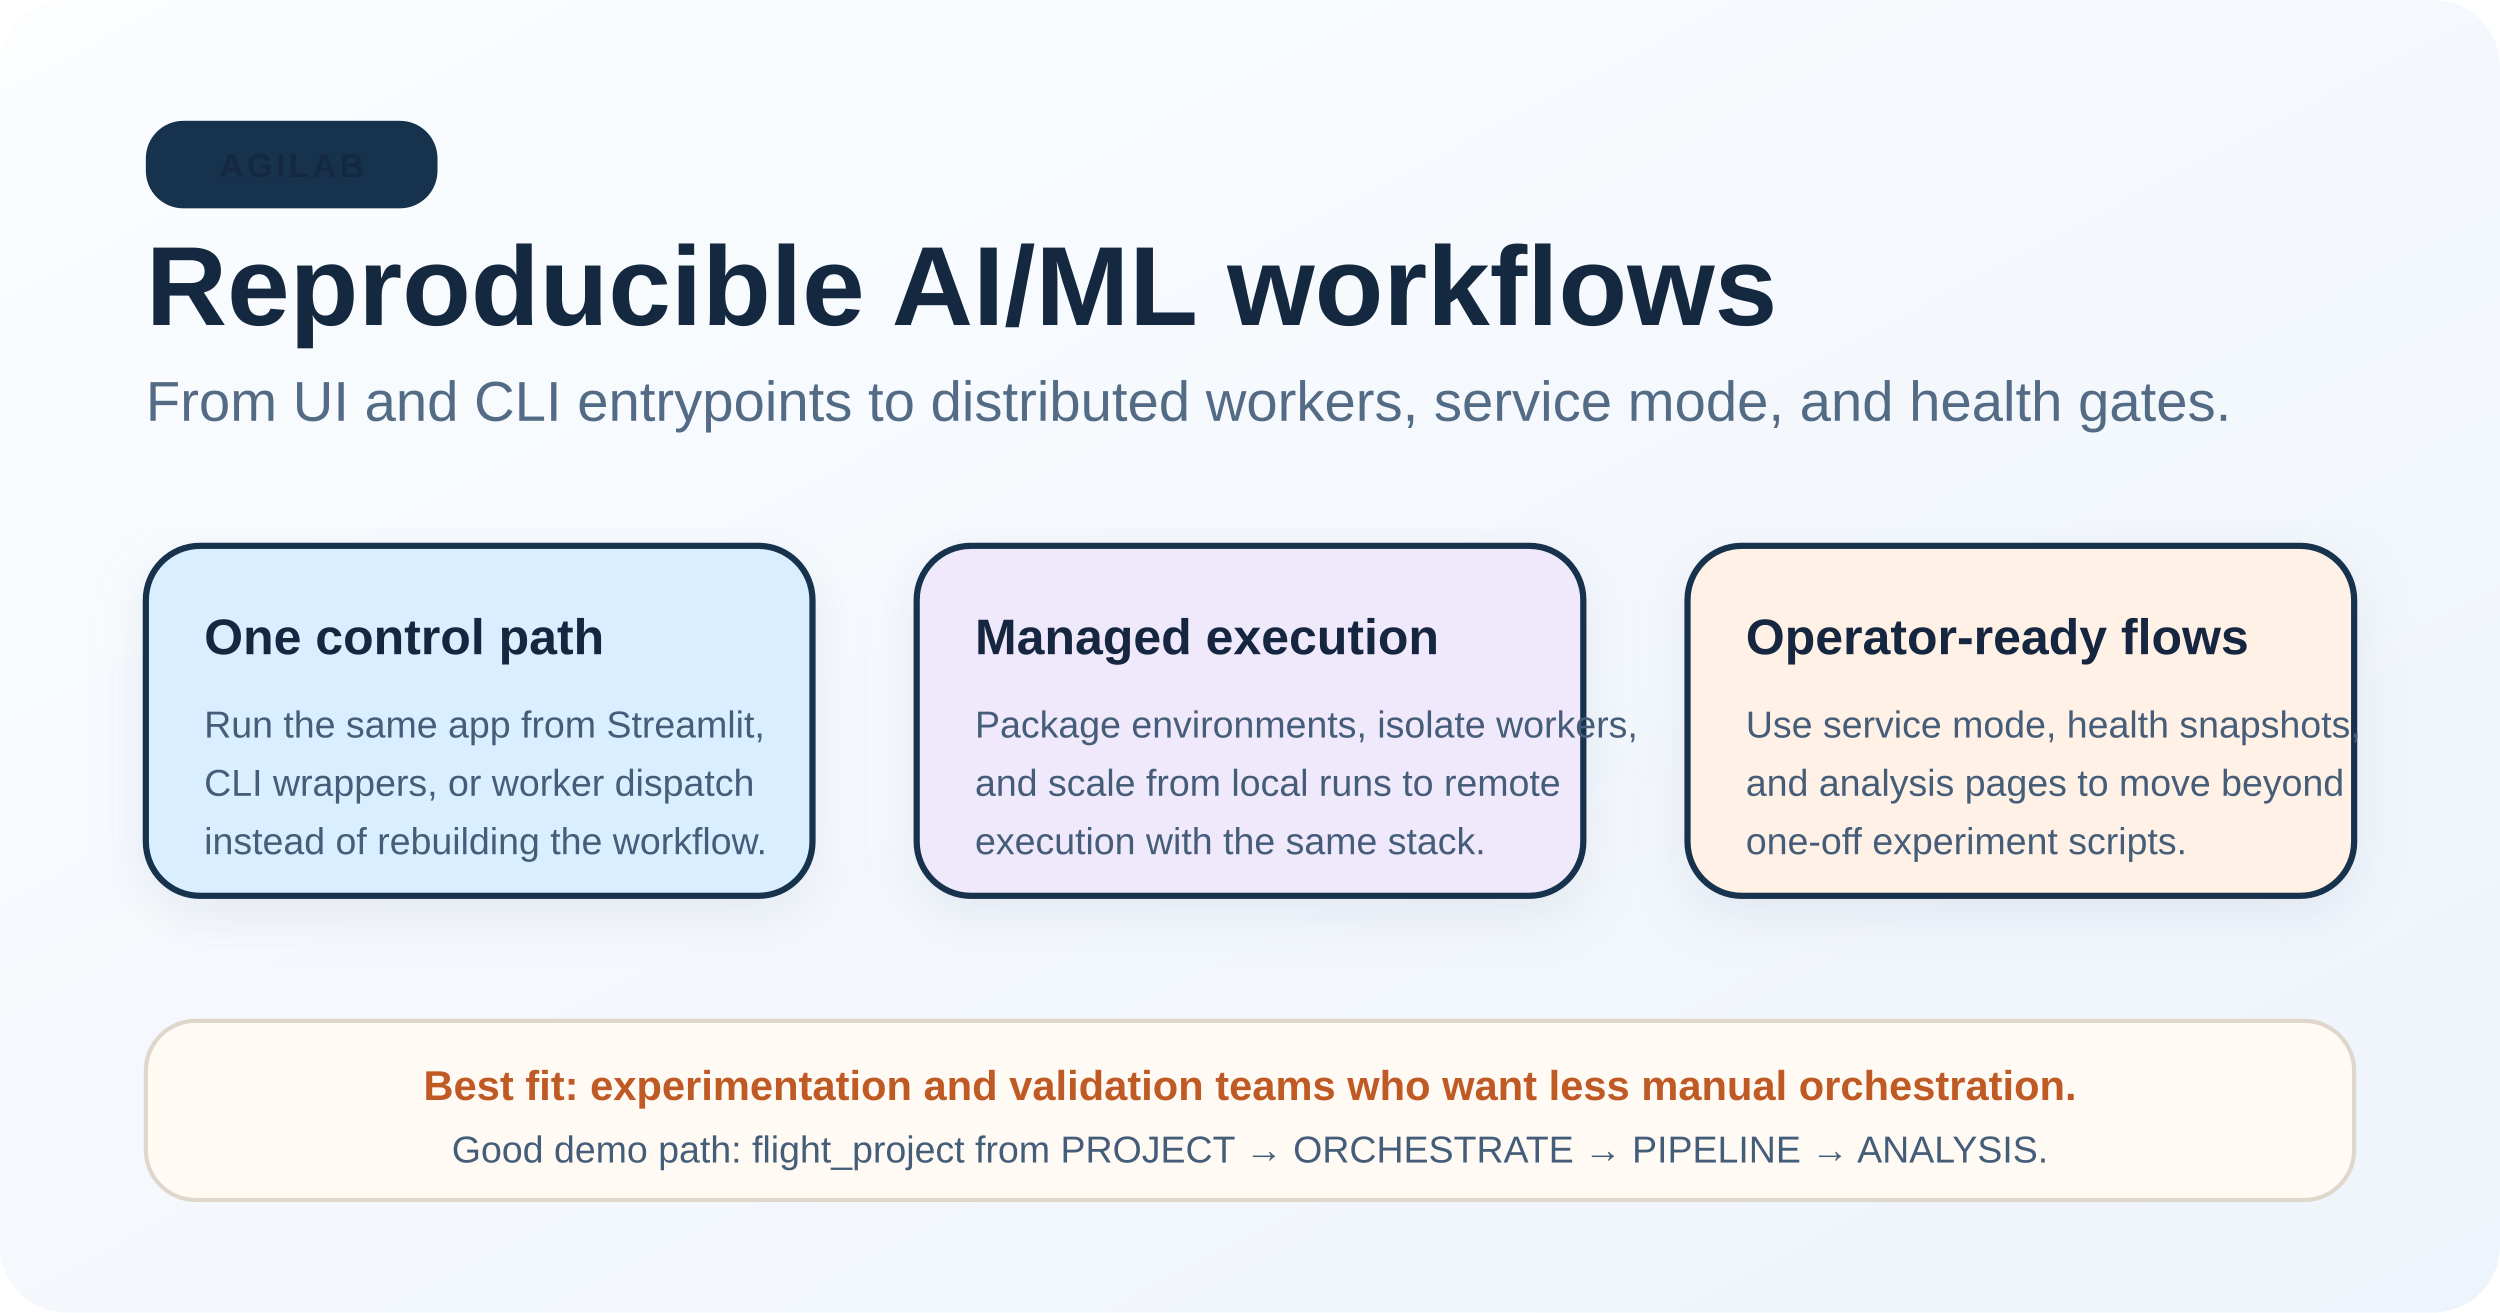
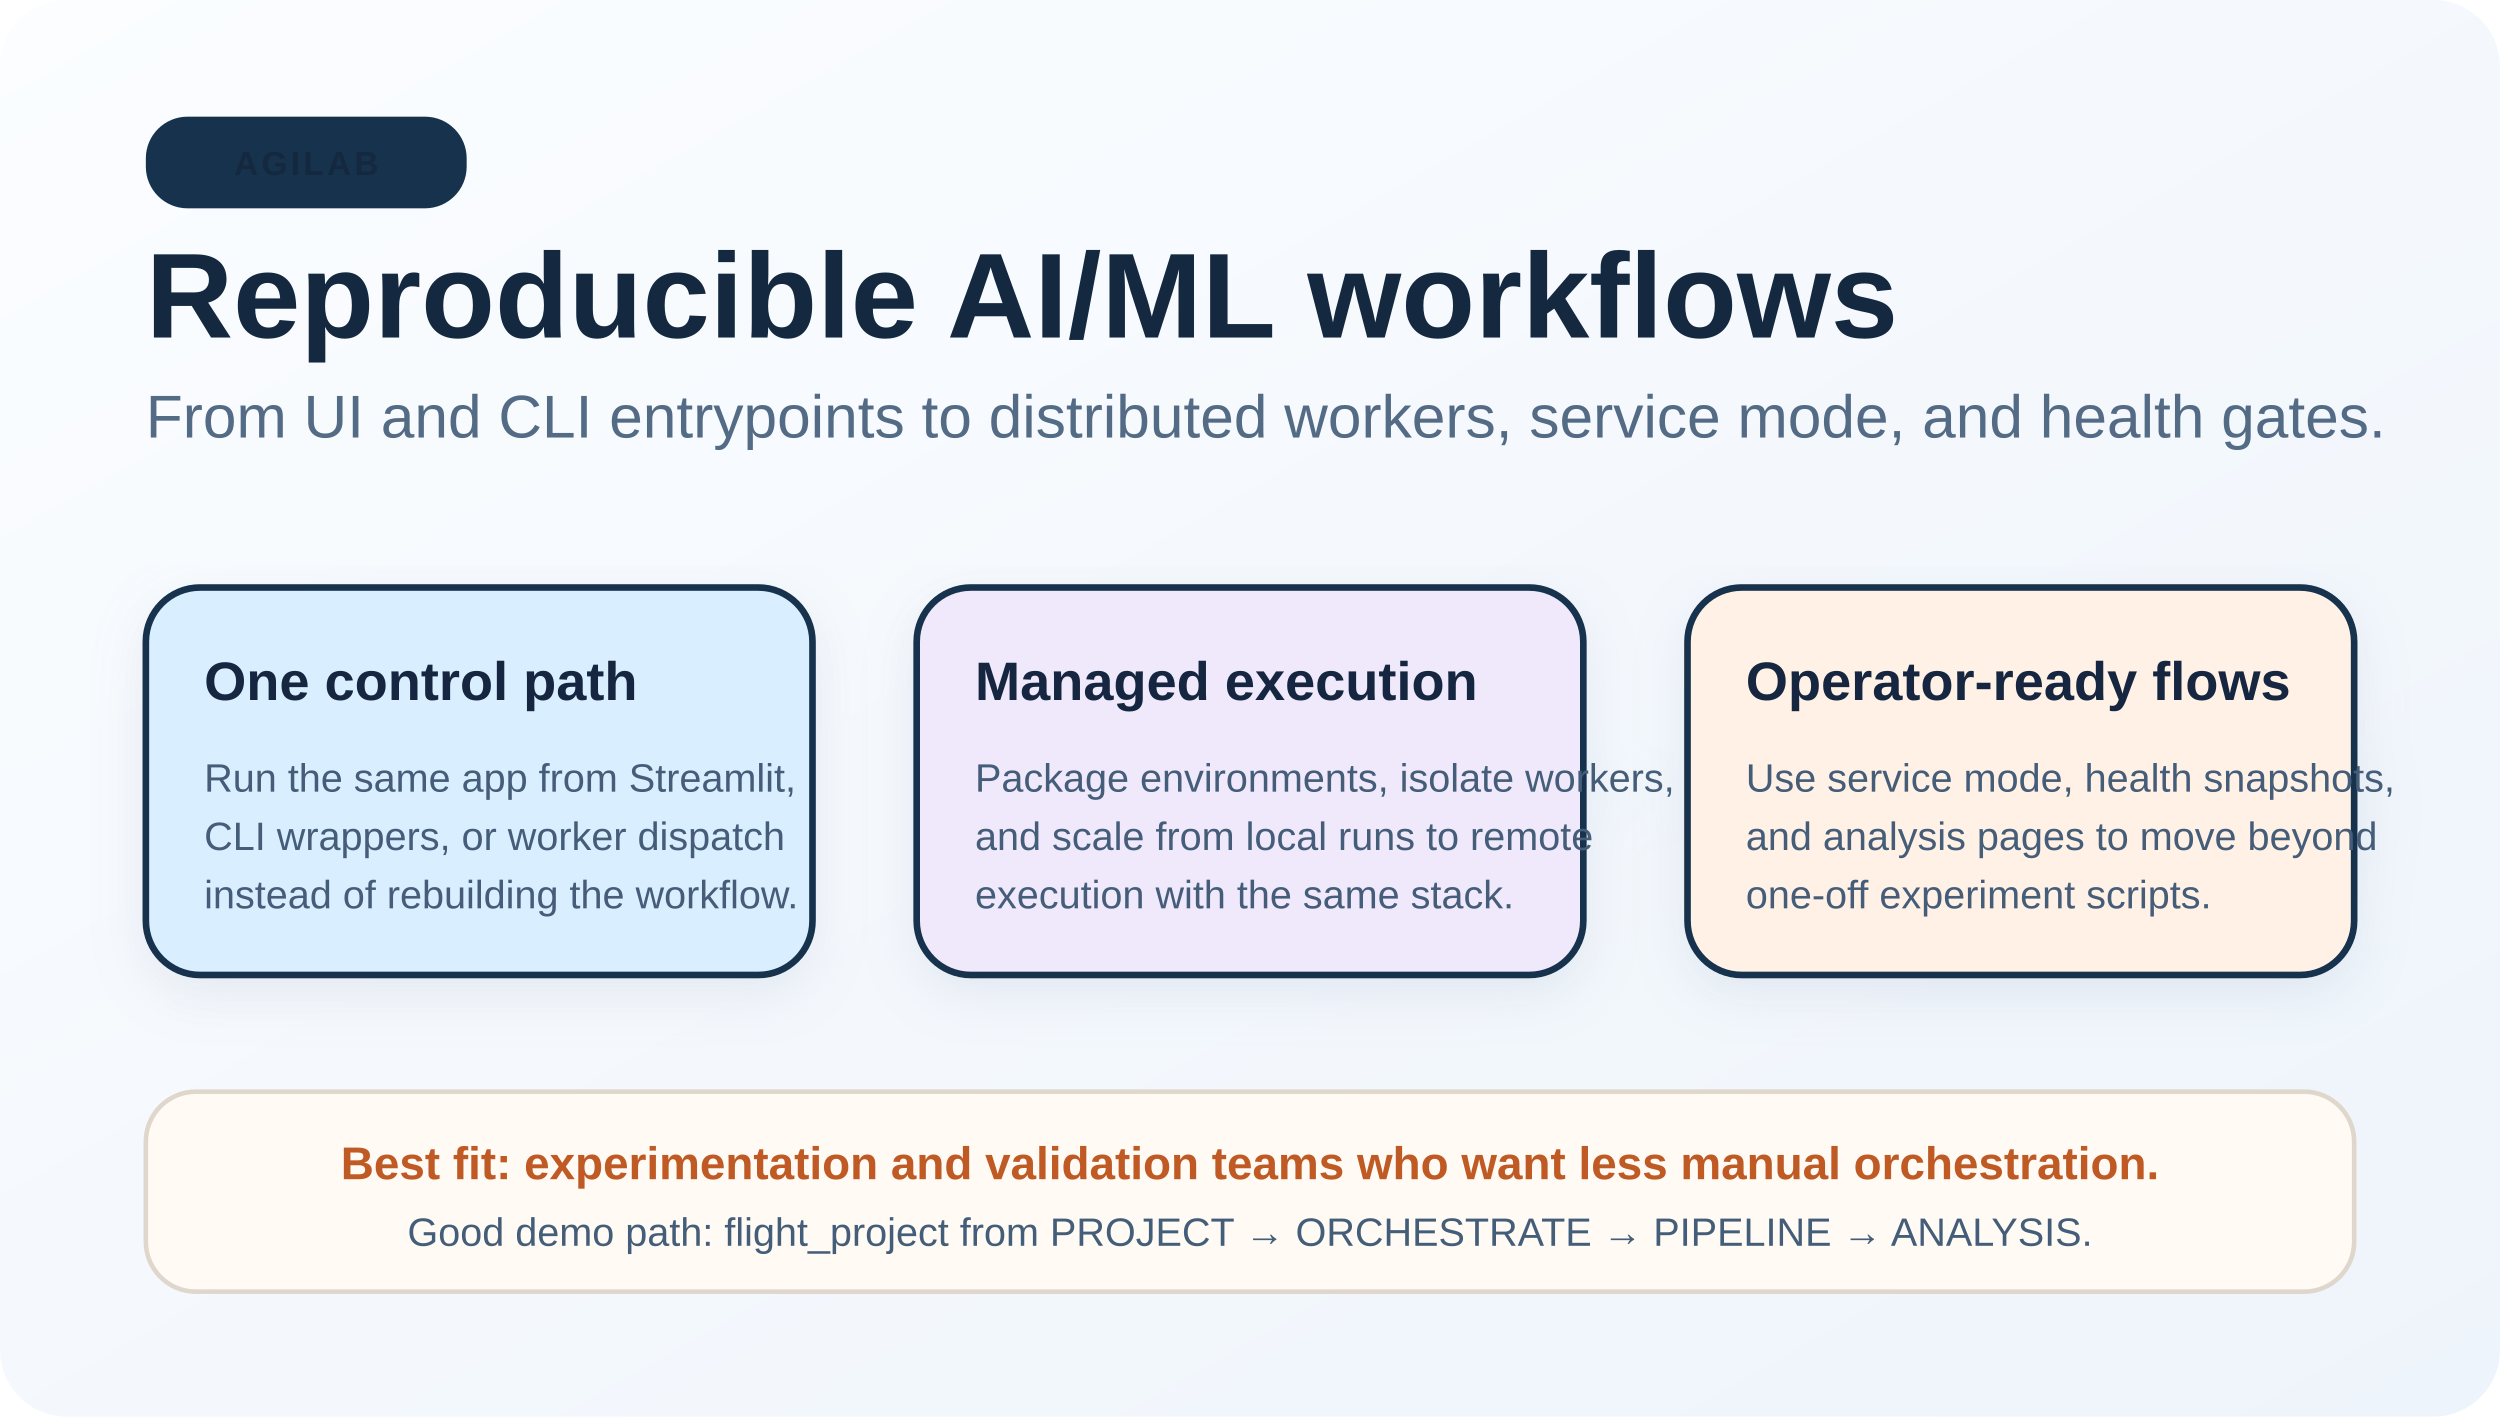
- <svg xmlns="http://www.w3.org/2000/svg" width="1200" height="630" viewBox="0 0 1200 630" role="img" aria-labelledby="title desc">
+ <svg xmlns="http://www.w3.org/2000/svg" width="1200" height="680" viewBox="0 0 1200 680" role="img" aria-labelledby="title desc">
  <defs>
    <style>
      text {
        font-family: "Aptos", "Segoe UI", "Helvetica Neue", Arial, sans-serif;
        fill: #14283f;
      }
      .title {
-         font-size: 54px;
+         font-size: 58px;
        font-weight: 700;
      }
      .subtitle {
-         font-size: 27px;
+         font-size: 29px;
        fill: #536b84;
      }
      .chip {
        font-size: 16px;
        font-weight: 700;
        letter-spacing: 0.1em;
        text-transform: uppercase;
      }
      .card-title {
-         font-size: 24px;
+         font-size: 26px;
        font-weight: 700;
      }
      .card-body {
-         font-size: 18px;
+         font-size: 19px;
        fill: #445d78;
      }
      .footer {
-         font-size: 20px;
+         font-size: 22px;
        font-weight: 700;
        fill: #bf5a24;
      }
    </style>
    <linearGradient id="bg" x1="0%" y1="0%" x2="100%" y2="100%">
      <stop offset="0%" stop-color="#fbfdff" />
      <stop offset="100%" stop-color="#eef4fb" />
    </linearGradient>
    <filter id="shadow" x="-10%" y="-10%" width="130%" height="130%">
      <feDropShadow dx="0" dy="8" stdDeviation="12" flood-color="#90a5c1" flood-opacity="0.18" />
    </filter>
  </defs>
-   <rect width="1200" height="630" rx="32" ry="32" fill="url(#bg)" />
-   <rect x="70" y="58" width="140" height="42" rx="18" ry="18" fill="#17324d" />
-   <text class="chip" x="140" y="85" text-anchor="middle" fill="#f8fbff">AGILAB</text>
-   <text class="title" x="70" y="156">Reproducible AI/ML workflows</text>
-   <text class="subtitle" x="70" y="202">From UI and CLI entrypoints to distributed workers, service mode, and health gates.</text>
+   <rect width="1200" height="680" rx="32" ry="32" fill="url(#bg)" />
+   <rect x="70" y="56" width="154" height="44" rx="20" ry="20" fill="#17324d" />
+   <text class="chip" x="147" y="84" text-anchor="middle" fill="#f8fbff">AGILAB</text>
+   <text class="title" x="70" y="162">Reproducible AI/ML workflows</text>
+   <text class="subtitle" x="70" y="210">From UI and CLI entrypoints to distributed workers, service mode, and health gates.</text>
  <g filter="url(#shadow)">
-     <rect x="70" y="262" width="320" height="168" rx="26" ry="26" fill="#d9efff" stroke="#17324d" stroke-width="3" />
-     <text class="card-title" x="98" y="314">One control path</text>
-     <text class="card-body" x="98" y="354">Run the same app from Streamlit,</text>
-     <text class="card-body" x="98" y="382">CLI wrappers, or worker dispatch</text>
-     <text class="card-body" x="98" y="410">instead of rebuilding the workflow.</text>
+     <rect x="70" y="282" width="320" height="186" rx="26" ry="26" fill="#d9efff" stroke="#17324d" stroke-width="3.2" />
+     <text class="card-title" x="98" y="336">One control path</text>
+     <text class="card-body" x="98" y="380">Run the same app from Streamlit,</text>
+     <text class="card-body" x="98" y="408">CLI wrappers, or worker dispatch</text>
+     <text class="card-body" x="98" y="436">instead of rebuilding the workflow.</text>
  </g>
  <g filter="url(#shadow)">
-     <rect x="440" y="262" width="320" height="168" rx="26" ry="26" fill="#efe9fb" stroke="#17324d" stroke-width="3" />
-     <text class="card-title" x="468" y="314">Managed execution</text>
-     <text class="card-body" x="468" y="354">Package environments, isolate workers,</text>
-     <text class="card-body" x="468" y="382">and scale from local runs to remote</text>
-     <text class="card-body" x="468" y="410">execution with the same stack.</text>
+     <rect x="440" y="282" width="320" height="186" rx="26" ry="26" fill="#efe9fb" stroke="#17324d" stroke-width="3.2" />
+     <text class="card-title" x="468" y="336">Managed execution</text>
+     <text class="card-body" x="468" y="380">Package environments, isolate workers,</text>
+     <text class="card-body" x="468" y="408">and scale from local runs to remote</text>
+     <text class="card-body" x="468" y="436">execution with the same stack.</text>
  </g>
  <g filter="url(#shadow)">
-     <rect x="810" y="262" width="320" height="168" rx="26" ry="26" fill="#fff1e5" stroke="#17324d" stroke-width="3" />
-     <text class="card-title" x="838" y="314">Operator-ready flows</text>
-     <text class="card-body" x="838" y="354">Use service mode, health snapshots,</text>
-     <text class="card-body" x="838" y="382">and analysis pages to move beyond</text>
-     <text class="card-body" x="838" y="410">one-off experiment scripts.</text>
+     <rect x="810" y="282" width="320" height="186" rx="26" ry="26" fill="#fff1e5" stroke="#17324d" stroke-width="3.2" />
+     <text class="card-title" x="838" y="336">Operator-ready flows</text>
+     <text class="card-body" x="838" y="380">Use service mode, health snapshots,</text>
+     <text class="card-body" x="838" y="408">and analysis pages to move beyond</text>
+     <text class="card-body" x="838" y="436">one-off experiment scripts.</text>
  </g>
-   <rect x="70" y="490" width="1060" height="86" rx="24" ry="24" fill="#fffaf4" stroke="#dfd6cc" stroke-width="2" />
-   <text class="footer" x="600" y="528" text-anchor="middle">Best fit: experimentation and validation teams who want less manual orchestration.</text>
-   <text class="card-body" x="600" y="558" text-anchor="middle">Good demo path: flight_project from PROJECT → ORCHESTRATE → PIPELINE → ANALYSIS.</text>
+   <rect x="70" y="524" width="1060" height="96" rx="24" ry="24" fill="#fffaf4" stroke="#dfd6cc" stroke-width="2.2" />
+   <text class="footer" x="600" y="566" text-anchor="middle">Best fit: experimentation and validation teams who want less manual orchestration.</text>
+   <text class="card-body" x="600" y="598" text-anchor="middle">Good demo path: flight_project from PROJECT → ORCHESTRATE → PIPELINE → ANALYSIS.</text>
</svg>
